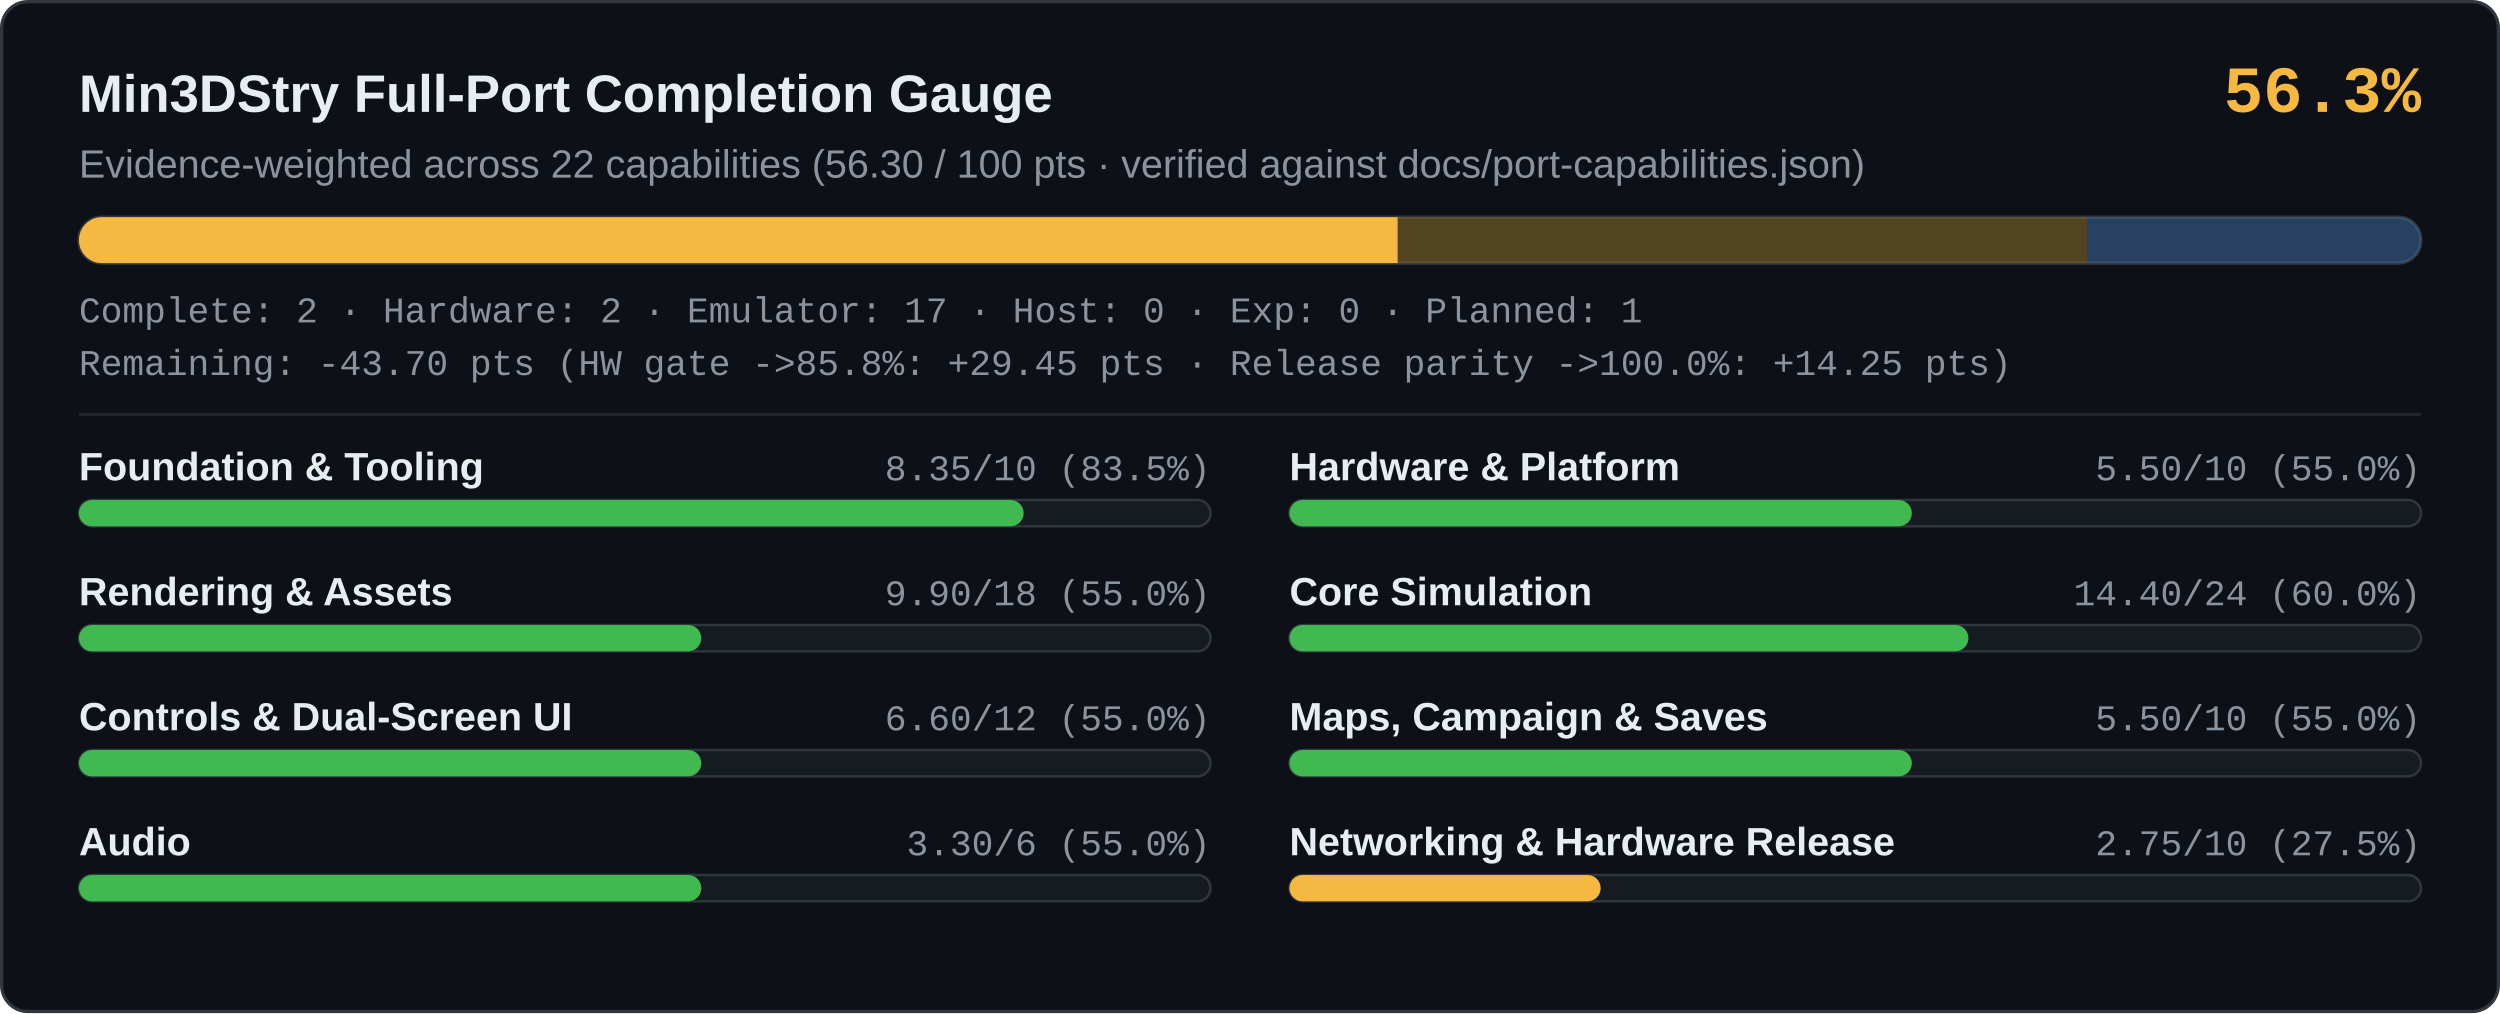
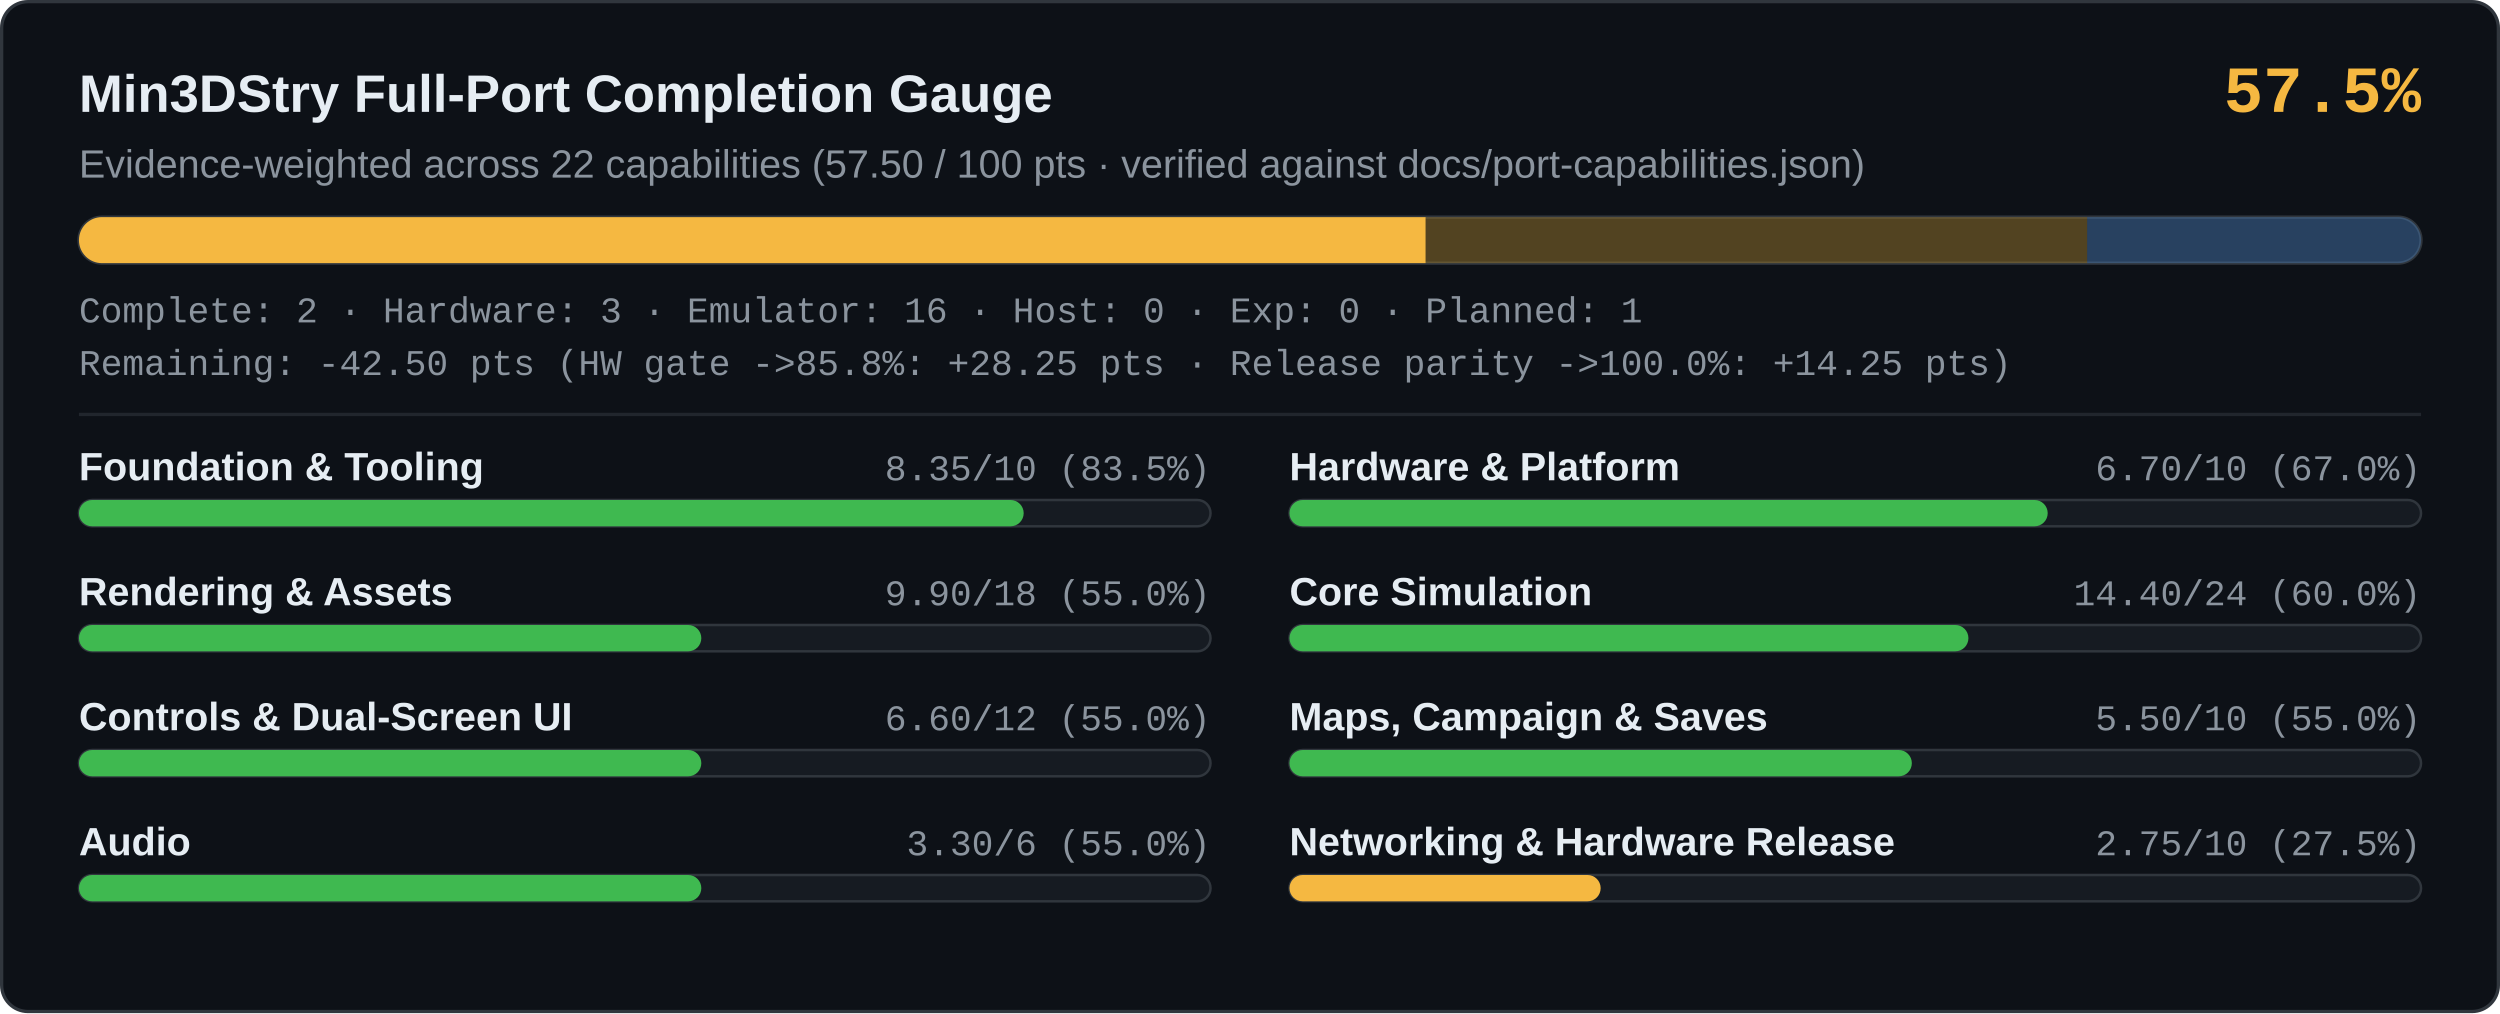
- <svg xmlns="http://www.w3.org/2000/svg" width="760" height="308" viewBox="0 0 760 308" role="img" aria-label="Min3DStry Port Completion 56.3%">
+ <svg xmlns="http://www.w3.org/2000/svg" width="760" height="308" viewBox="0 0 760 308" role="img" aria-label="Min3DStry Port Completion 57.5%">
  <defs>
    <clipPath id="barClip">
      <rect x="24" y="66" width="712" height="14" rx="7" />
    </clipPath>
  </defs>
  <rect x="0.5" y="0.5" width="759" height="307" rx="8" fill="#0d1117" stroke="#30363d" />
  <text x="24" y="34" fill="#e6edf3" font-family="Segoe UI, Ubuntu, Arial, sans-serif" font-size="16" font-weight="700">Min3DStry Full-Port Completion Gauge</text>
-   <text x="736" y="34" text-anchor="end" fill="#f5b841" font-family="Consolas, Liberation Mono, monospace" font-size="20" font-weight="700">56.3%</text>
-   <text x="24" y="54" fill="#8b949e" font-family="Segoe UI, Ubuntu, Arial, sans-serif" font-size="12">Evidence-weighted across 22 capabilities (56.30 / 100 pts · verified against docs/port-capabilities.json)</text>
+   <text x="736" y="34" text-anchor="end" fill="#f5b841" font-family="Consolas, Liberation Mono, monospace" font-size="20" font-weight="700">57.5%</text>
+   <text x="24" y="54" fill="#8b949e" font-family="Segoe UI, Ubuntu, Arial, sans-serif" font-size="12">Evidence-weighted across 22 capabilities (57.50 / 100 pts · verified against docs/port-capabilities.json)</text>
  <rect x="24" y="66" width="712" height="14" rx="7" fill="#161b22" stroke="#30363d" />
  <g clip-path="url(#barClip)">
-     <rect x="24" y="66" width="400.9" height="14" fill="#f5b841" />
-     <rect x="424.9" y="66" width="209.7" height="14" fill="#d29922" fill-opacity="0.32" />
-     <rect x="634.6" y="66" width="101.4" height="14" fill="#58a6ff" fill-opacity="0.28" />
+     <rect x="24" y="66" width="409.4" height="14" fill="#f5b841" />
+     <rect x="433.4" y="66" width="201.1" height="14" fill="#d29922" fill-opacity="0.32" />
+     <rect x="634.5" y="66" width="101.5" height="14" fill="#58a6ff" fill-opacity="0.28" />
  </g>
-   <text x="24" y="98" fill="#8b949e" font-family="Consolas, Liberation Mono, monospace" font-size="11">Complete: 2  ·  Hardware: 2  ·  Emulator: 17  ·  Host: 0  ·  Exp: 0  ·  Planned: 1</text>
-   <text x="24" y="114" fill="#8b949e" font-family="Consolas, Liberation Mono, monospace" font-size="11">Remaining: -43.70 pts  (HW gate -&gt;85.8%: +29.45 pts  ·  Release parity -&gt;100.0%: +14.25 pts)</text>
+   <text x="24" y="98" fill="#8b949e" font-family="Consolas, Liberation Mono, monospace" font-size="11">Complete: 2  ·  Hardware: 3  ·  Emulator: 16  ·  Host: 0  ·  Exp: 0  ·  Planned: 1</text>
+   <text x="24" y="114" fill="#8b949e" font-family="Consolas, Liberation Mono, monospace" font-size="11">Remaining: -42.50 pts  (HW gate -&gt;85.8%: +28.25 pts  ·  Release parity -&gt;100.0%: +14.25 pts)</text>
  <line x1="24" y1="126" x2="736" y2="126" stroke="#21262d" stroke-width="1" />
  <text x="24" y="146" fill="#e6edf3" font-family="Segoe UI, Ubuntu, Arial, sans-serif" font-size="12" font-weight="600">Foundation &amp; Tooling</text>
  <text x="368" y="146" text-anchor="end" fill="#8b949e" font-family="Consolas, Liberation Mono, monospace" font-size="11">8.35/10 (83.5%)</text>
  <rect x="24" y="152" width="344" height="8" rx="4" fill="#161b22" stroke="#30363d" stroke-width="0.75" />
  <rect x="24" y="152" width="287.2" height="8" rx="4" fill="#3fb950" />
  <text x="392" y="146" fill="#e6edf3" font-family="Segoe UI, Ubuntu, Arial, sans-serif" font-size="12" font-weight="600">Hardware &amp; Platform</text>
-   <text x="736" y="146" text-anchor="end" fill="#8b949e" font-family="Consolas, Liberation Mono, monospace" font-size="11">5.50/10 (55.0%)</text>
+   <text x="736" y="146" text-anchor="end" fill="#8b949e" font-family="Consolas, Liberation Mono, monospace" font-size="11">6.70/10 (67.0%)</text>
  <rect x="392" y="152" width="344" height="8" rx="4" fill="#161b22" stroke="#30363d" stroke-width="0.75" />
-   <rect x="392" y="152" width="189.2" height="8" rx="4" fill="#3fb950" />
+   <rect x="392" y="152" width="230.5" height="8" rx="4" fill="#3fb950" />
  <text x="24" y="184" fill="#e6edf3" font-family="Segoe UI, Ubuntu, Arial, sans-serif" font-size="12" font-weight="600">Rendering &amp; Assets</text>
  <text x="368" y="184" text-anchor="end" fill="#8b949e" font-family="Consolas, Liberation Mono, monospace" font-size="11">9.90/18 (55.0%)</text>
  <rect x="24" y="190" width="344" height="8" rx="4" fill="#161b22" stroke="#30363d" stroke-width="0.75" />
  <rect x="24" y="190" width="189.2" height="8" rx="4" fill="#3fb950" />
  <text x="392" y="184" fill="#e6edf3" font-family="Segoe UI, Ubuntu, Arial, sans-serif" font-size="12" font-weight="600">Core Simulation</text>
  <text x="736" y="184" text-anchor="end" fill="#8b949e" font-family="Consolas, Liberation Mono, monospace" font-size="11">14.40/24 (60.0%)</text>
  <rect x="392" y="190" width="344" height="8" rx="4" fill="#161b22" stroke="#30363d" stroke-width="0.75" />
  <rect x="392" y="190" width="206.4" height="8" rx="4" fill="#3fb950" />
  <text x="24" y="222" fill="#e6edf3" font-family="Segoe UI, Ubuntu, Arial, sans-serif" font-size="12" font-weight="600">Controls &amp; Dual-Screen UI</text>
  <text x="368" y="222" text-anchor="end" fill="#8b949e" font-family="Consolas, Liberation Mono, monospace" font-size="11">6.60/12 (55.0%)</text>
  <rect x="24" y="228" width="344" height="8" rx="4" fill="#161b22" stroke="#30363d" stroke-width="0.75" />
  <rect x="24" y="228" width="189.2" height="8" rx="4" fill="#3fb950" />
  <text x="392" y="222" fill="#e6edf3" font-family="Segoe UI, Ubuntu, Arial, sans-serif" font-size="12" font-weight="600">Maps, Campaign &amp; Saves</text>
  <text x="736" y="222" text-anchor="end" fill="#8b949e" font-family="Consolas, Liberation Mono, monospace" font-size="11">5.50/10 (55.0%)</text>
  <rect x="392" y="228" width="344" height="8" rx="4" fill="#161b22" stroke="#30363d" stroke-width="0.75" />
  <rect x="392" y="228" width="189.2" height="8" rx="4" fill="#3fb950" />
  <text x="24" y="260" fill="#e6edf3" font-family="Segoe UI, Ubuntu, Arial, sans-serif" font-size="12" font-weight="600">Audio</text>
  <text x="368" y="260" text-anchor="end" fill="#8b949e" font-family="Consolas, Liberation Mono, monospace" font-size="11">3.30/6 (55.0%)</text>
  <rect x="24" y="266" width="344" height="8" rx="4" fill="#161b22" stroke="#30363d" stroke-width="0.75" />
  <rect x="24" y="266" width="189.2" height="8" rx="4" fill="#3fb950" />
  <text x="392" y="260" fill="#e6edf3" font-family="Segoe UI, Ubuntu, Arial, sans-serif" font-size="12" font-weight="600">Networking &amp; Hardware Release</text>
  <text x="736" y="260" text-anchor="end" fill="#8b949e" font-family="Consolas, Liberation Mono, monospace" font-size="11">2.75/10 (27.5%)</text>
  <rect x="392" y="266" width="344" height="8" rx="4" fill="#161b22" stroke="#30363d" stroke-width="0.75" />
  <rect x="392" y="266" width="94.6" height="8" rx="4" fill="#f5b841" />
</svg>
